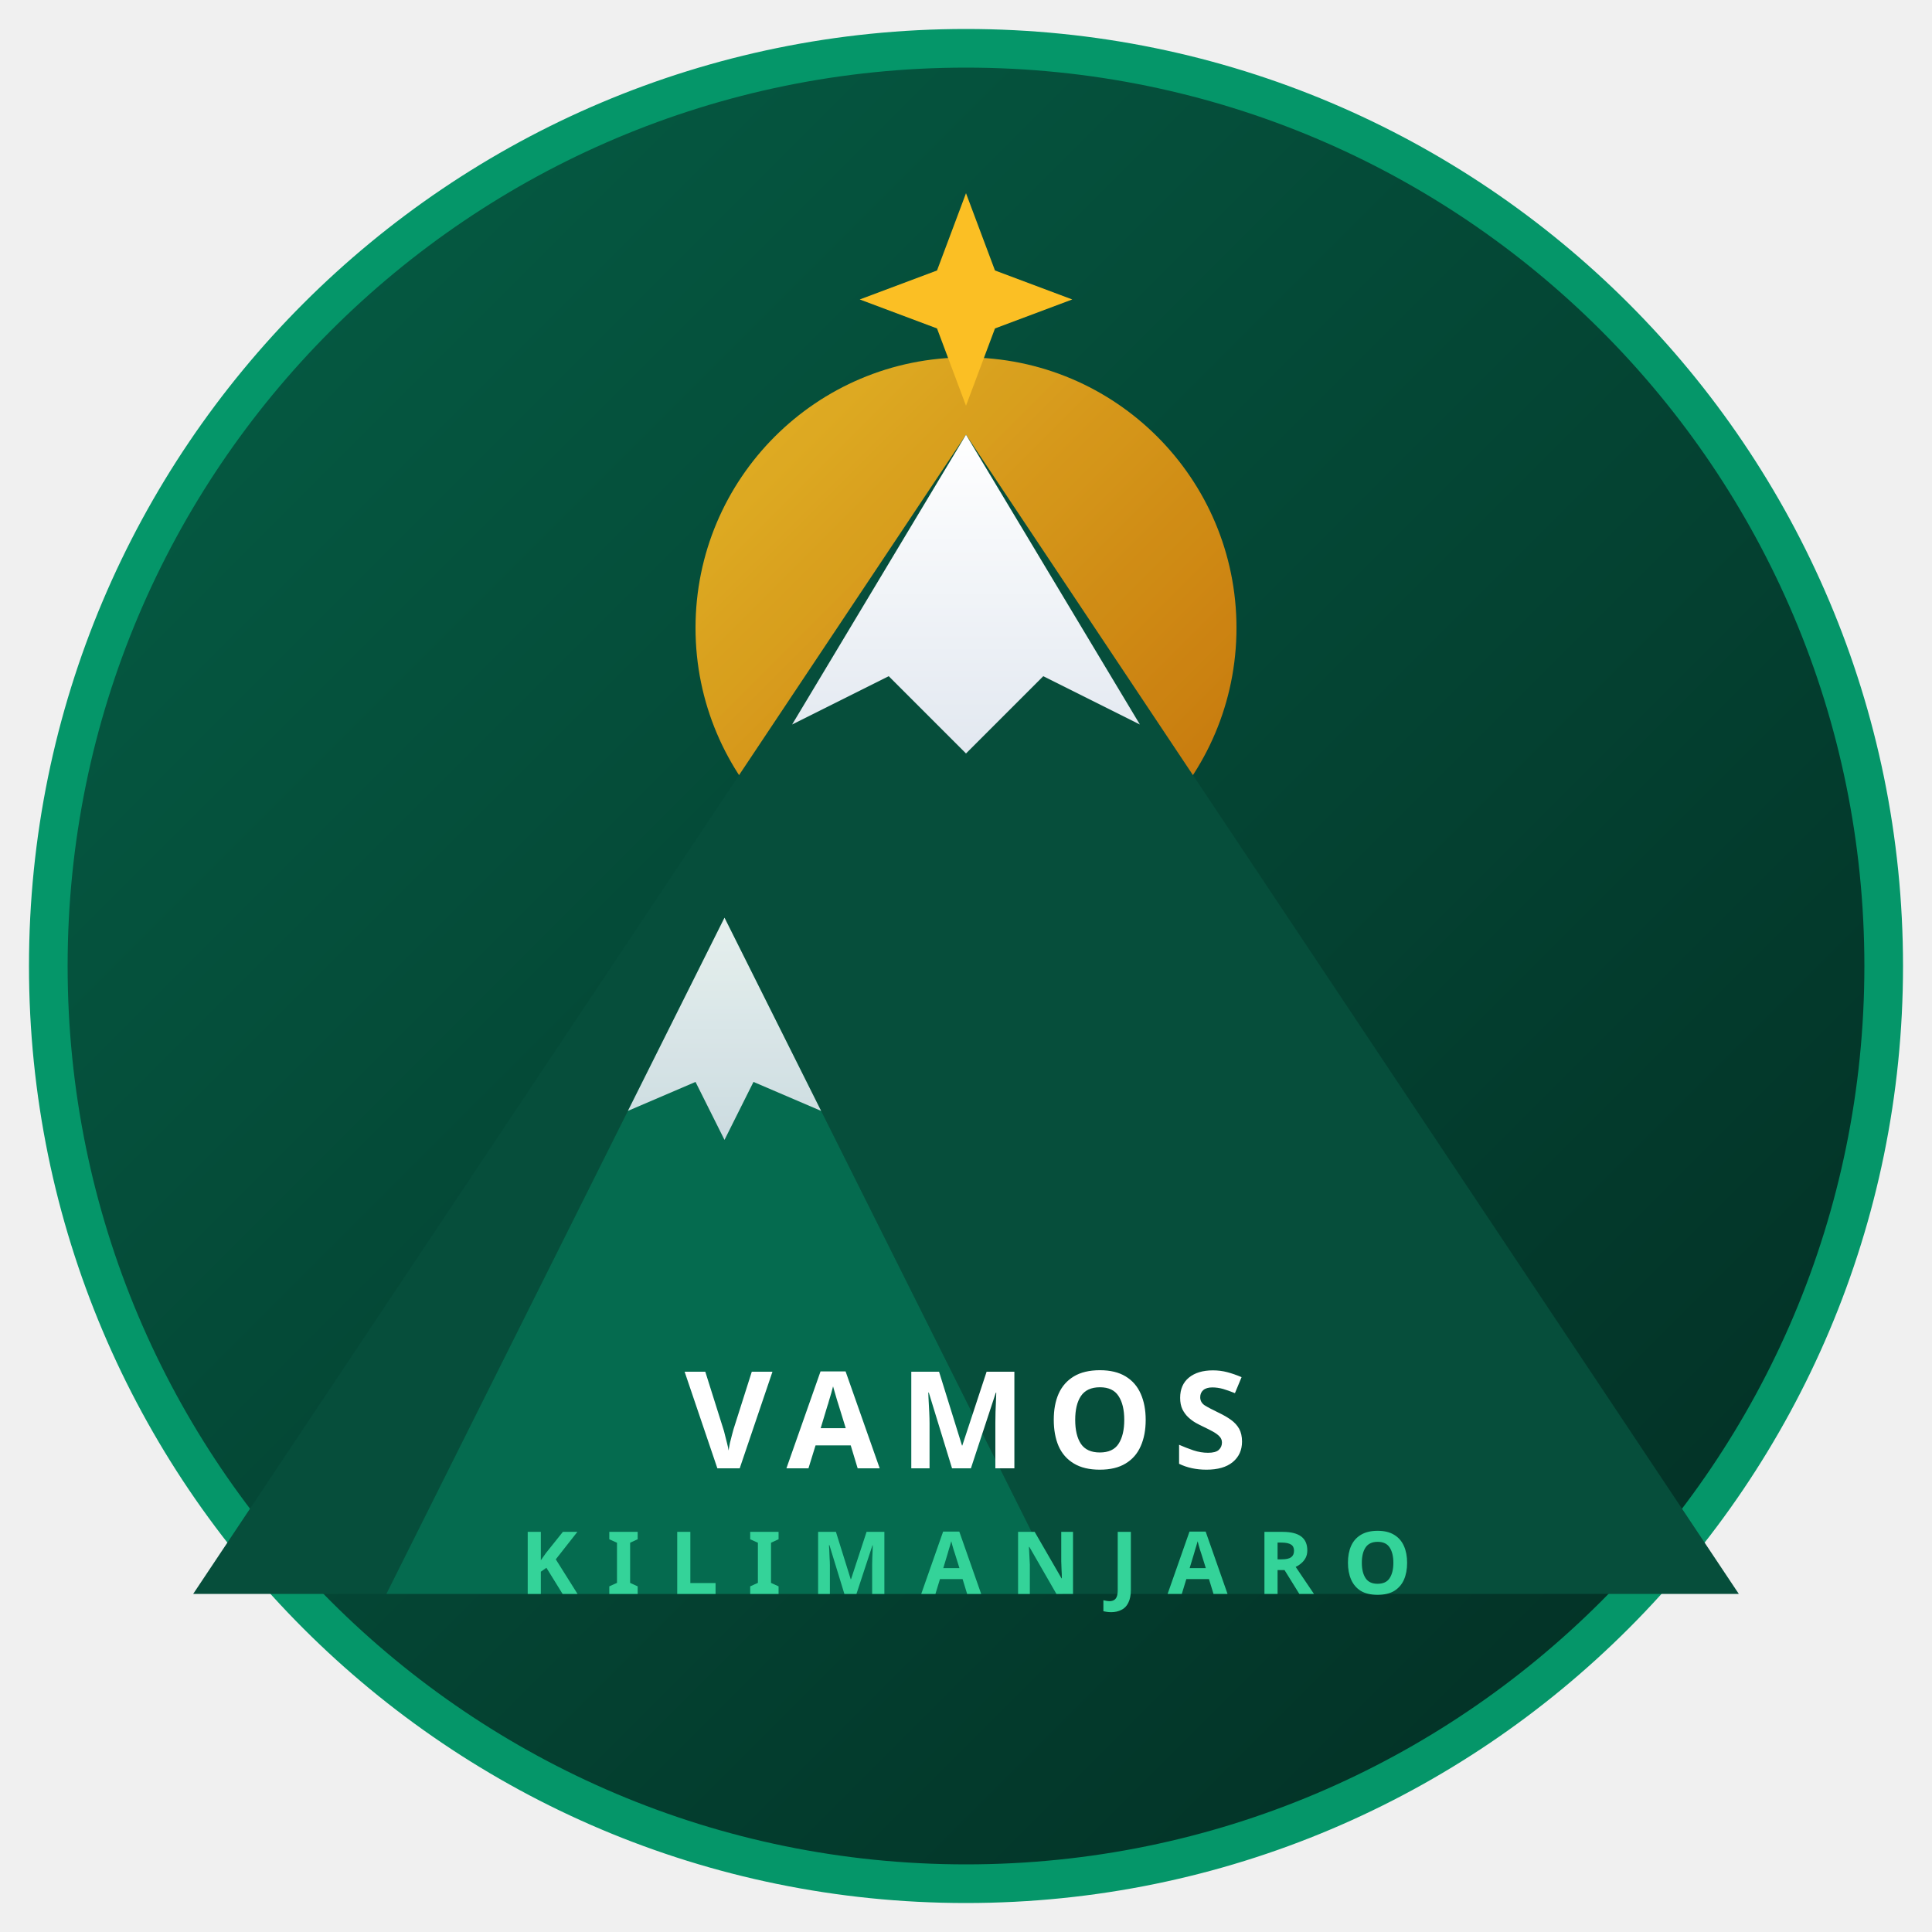
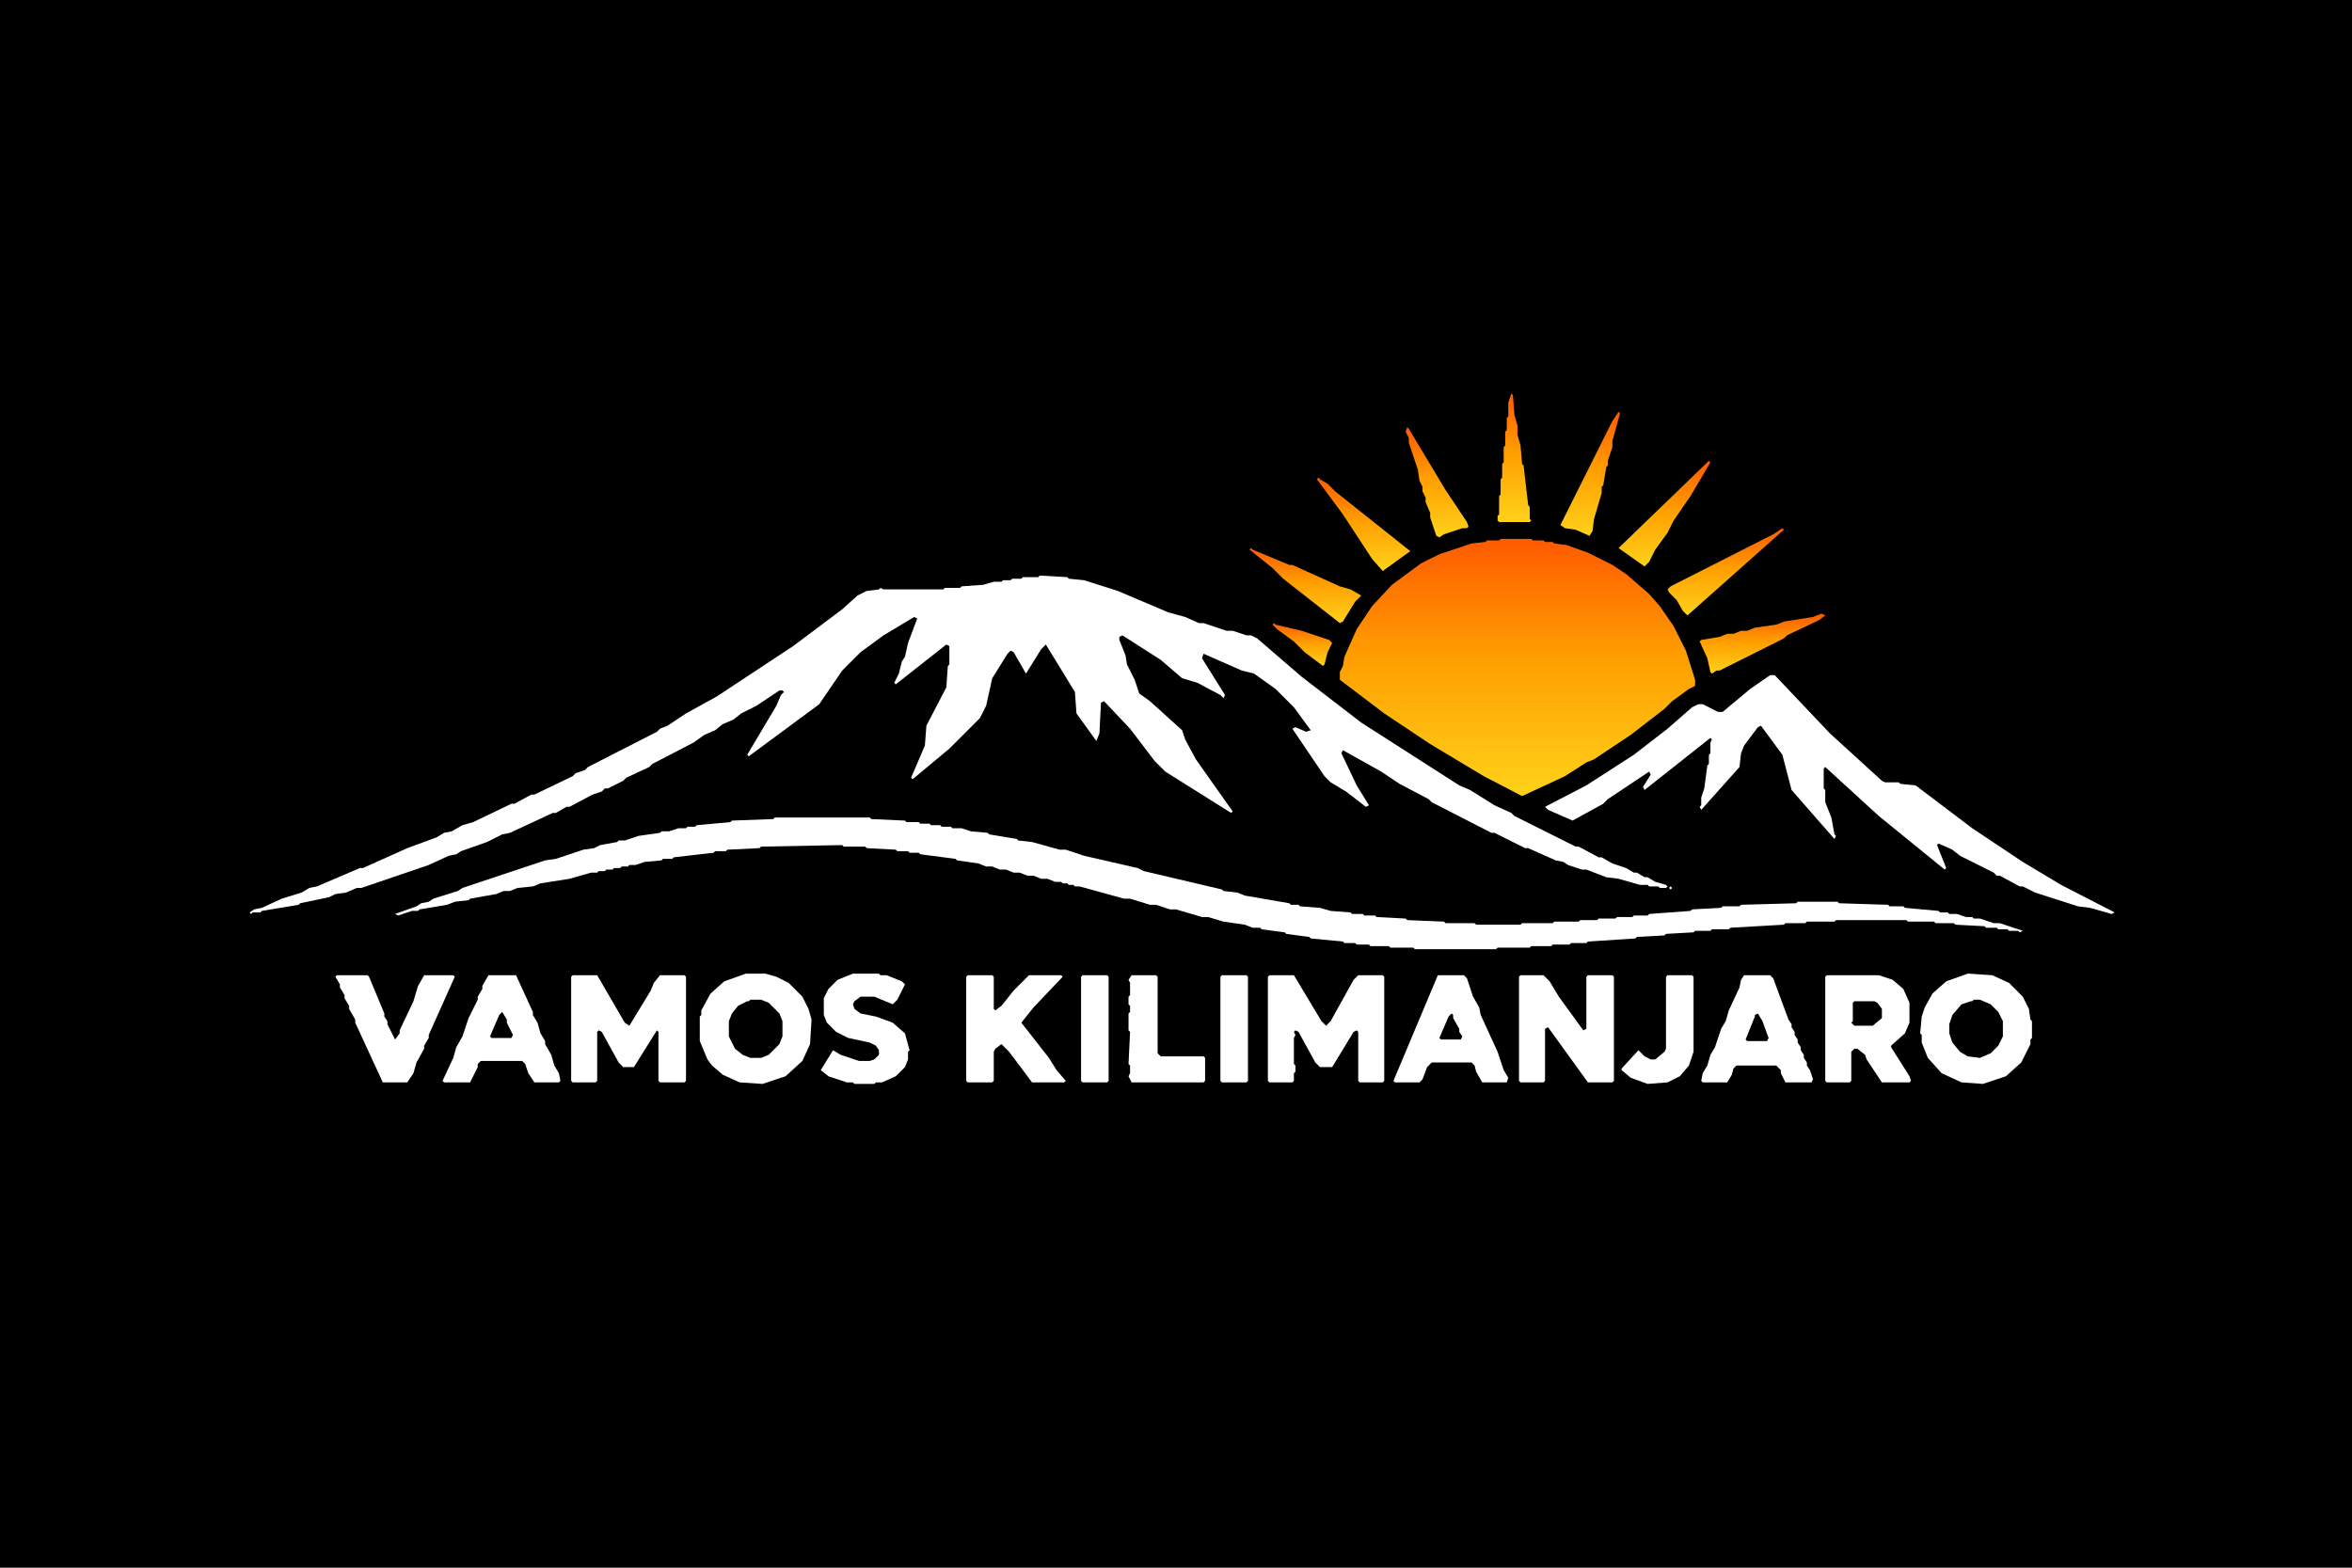
- <svg xmlns="http://www.w3.org/2000/svg" viewBox="0 0 200 200" width="100%" height="100%">
+ <svg xmlns="http://www.w3.org/2000/svg" width="1536" height="1024" viewBox="0 0 1536 1024">
  <defs>
-     <linearGradient id="mountainGrad" x1="0%" y1="0%" x2="100%" y2="100%">
-       <stop offset="0%" stop-color="#065f46" />
-       <stop offset="100%" stop-color="#022c22" />
-     </linearGradient>
-     <linearGradient id="snowGrad" x1="0%" y1="0%" x2="0%" y2="100%">
-       <stop offset="0%" stop-color="#ffffff" />
-       <stop offset="100%" stop-color="#e2e8f0" />
-     </linearGradient>
-     <linearGradient id="goldGrad" x1="0%" y1="0%" x2="100%" y2="100%">
-       <stop offset="0%" stop-color="#fbbf24" />
-       <stop offset="100%" stop-color="#d97706" />
+     <linearGradient id="sunrise" x1="0" y1="1" x2="0" y2="0">
+       <stop offset="0%" stop-color="#FFD21A" />
+       <stop offset="55%" stop-color="#FF9D00" />
+       <stop offset="100%" stop-color="#FF5A00" />
    </linearGradient>
  </defs>
-   <circle cx="100" cy="100" r="95" fill="url(#mountainGrad)" stroke="#059669" stroke-width="4" />
-   <circle cx="100" cy="65" r="28" fill="url(#goldGrad)" opacity="0.9" />
-   <polygon points="20,165 100,45 180,165" fill="#064e3b" />
-   <polygon points="100,45 118,75 108,70 100,78 92,70 82,75" fill="url(#snowGrad)" />
-   <polygon points="40,165 75,95 110,165" fill="#047857" opacity="0.7" />
-   <polygon points="75,95 85,115 78,112 75,118 72,112 65,115" fill="url(#snowGrad)" opacity="0.9" />
-   <path d="M100 20 L103 28 L111 31 L103 34 L100 42 L97 34 L89 31 L97 28 Z" fill="#fbbf24" />
-   <text x="100" y="152" font-family="'Outfit', sans-serif" font-weight="900" font-size="14" fill="#ffffff" text-anchor="middle" letter-spacing="2">VAMOS</text>
-   <text x="100" y="165" font-family="'Outfit', sans-serif" font-weight="800" font-size="9" fill="#34d399" text-anchor="middle" letter-spacing="3">KILIMANJARO</text>
+   <rect width="100%" height="100%" fill="#000000" />
+   <g id="sunrise" fill="url(#sunrise)" fill-rule="evenodd">
+     <path d="M 832,407 831,408 834,411 845,419 852,426 864,435 865,434 867,426 870,420 868,418 850,412 833,408 Z" fill="url(#sunrise)" />
+     <path d="M 1189,401 1184,403 1165,406 1160,408 1146,410 1141,412 1137,412 1132,414 1128,414 1123,416 1111,418 1110,419 1115,430 1117,439 1118,440 1121,438 1123,438 1165,417 1167,415 1188,405 1192,402 1190,401 Z" fill="url(#sunrise)" />
+     <path d="M 817,358 816,359 831,371 838,378 875,407 877,406 885,393 889,389 882,385 875,383 844,369 842,369 818,359 Z" fill="url(#sunrise)" />
+     <path d="M 980,352 979,353 971,353 970,354 961,355 940,362 928,368 909,382 896,396 886,411 878,429 877,435 875,439 875,444 904,466 934,486 969,507 994,520 1022,507 1036,498 1041,496 1065,480 1087,463 1092,458 1103,450 1107,448 1107,444 1101,425 1093,409 1084,396 1077,388 1062,375 1053,369 1037,361 1023,356 1015,355 1014,354 1009,354 1008,353 1001,353 1000,352 981,352 Z" fill="url(#sunrise)" />
+     <path d="M 1164,345 1158,349 1091,383 1089,385 1090,387 1095,392 1099,399 1102,402 1165,346 Z" fill="url(#sunrise)" />
+     <path d="M 861,312 860,313 877,336 896,365 903,373 921,360 872,321 867,316 862,313 Z" fill="url(#sunrise)" />
+     <path d="M 1116,301 1057,358 1074,370 1077,367 1081,359 1089,348 1093,340 1104,324 1117,302 Z" fill="url(#sunrise)" />
+     <path d="M 919,279 918,282 920,286 920,289 926,307 927,314 929,318 929,321 931,325 931,328 934,335 934,338 938,350 940,351 943,349 955,345 958,345 959,344 958,341 944,320 920,280 Z" fill="url(#sunrise)" />
+     <path d="M 1057,269 1053,275 1019,343 1022,345 1029,346 1038,350 1040,347 1041,339 1046,322 1046,318 1047,317 1049,305 1050,304 1050,301 1053,292 1053,288 1058,270 Z" fill="url(#sunrise)" />
+     <path d="M 987,257 985,263 985,272 984,273 984,281 983,282 983,291 982,292 982,302 981,303 981,312 980,313 980,323 979,324 979,336 978,337 978,340 979,341 999,341 1000,340 999,339 999,331 998,330 995,304 994,303 993,291 991,284 991,278 989,271 988,258 Z" fill="url(#sunrise)" />
+   </g>
+   <g id="mountains-and-wordmark" fill="#FFFFFF" fill-rule="evenodd">
+     <path d="M 1193,637 1192,638 1192,706 1193,707 1208,707 1209,706 1209,687 1211,685 1213,685 1218,689 1219,692 1229,707 1247,707 1248,706 1247,703 1235,684 1235,683 1244,675 1247,668 1247,655 1243,646 1236,640 1227,637 1194,637 Z M 1210,655 1211,654 1224,654 1226,655 1229,659 1229,665 1223,670 1211,670 1209,668 1210,667 1210,656 Z" fill="#FFFFFF" />
+     <path d="M 1139,637 1137,640 1136,645 1129,660 1127,667 1124,672 1120,684 1117,689 1115,696 1112,701 1111,706 1112,707 1128,707 1131,702 1132,698 1134,696 1160,696 1163,699 1163,701 1166,707 1183,707 1184,705 1182,699 1180,696 1180,694 1178,691 1178,689 1176,686 1176,684 1174,681 1174,679 1172,676 1172,674 1170,671 1170,669 1168,666 1158,639 1156,637 1140,637 Z M 1146,663 1148,662 1151,667 1155,678 1154,680 1141,680 1140,679 1146,664 Z" fill="#FFFFFF" />
+     <path d="M 1089,637 1088,638 1088,685 1087,687 1081,692 1078,692 1074,690 1070,686 1059,698 1059,699 1065,704 1076,708 1089,707 1097,703 1103,696 1106,687 1106,638 1105,637 1090,637 Z" fill="#FFFFFF" />
+     <path d="M 993,637 992,638 992,706 993,707 1008,707 1009,706 1009,672 1011,671 1037,707 1053,707 1054,706 1054,638 1053,637 1037,637 1036,638 1036,672 1034,673 1018,651 1012,641 1008,637 994,637 Z" fill="#FFFFFF" />
+     <path d="M 939,637 910,706 911,707 927,707 929,705 932,697 935,694 961,694 963,696 964,700 968,707 984,707 985,704 982,699 978,687 967,663 966,658 962,651 958,639 956,637 940,637 Z M 947,663 948,662 949,663 949,665 953,672 953,674 955,677 954,679 941,679 940,678 946,664 Z" fill="#FFFFFF" />
+     <path d="M 829,637 828,638 828,706 829,707 844,707 845,706 845,701 846,700 846,696 845,695 845,678 846,676 845,674 846,673 848,674 859,694 862,697 870,697 884,674 886,673 887,674 887,706 888,707 903,707 904,706 904,638 903,637 887,637 884,640 869,667 866,670 863,667 845,637 830,637 Z" fill="#FFFFFF" />
+     <path d="M 798,637 797,638 797,706 798,707 814,707 815,706 815,638 814,637 799,637 Z" fill="#FFFFFF" />
+     <path d="M 739,637 737,640 738,642 738,650 737,651 737,656 738,657 738,661 737,662 737,673 738,674 737,695 738,696 738,701 737,703 739,707 786,707 787,706 787,691 786,690 758,690 756,688 756,638 755,637 740,637 Z" fill="#FFFFFF" />
+     <path d="M 707,637 706,638 706,706 707,707 723,707 724,706 724,638 723,637 708,637 Z" fill="#FFFFFF" />
+     <path d="M 632,637 631,638 631,706 632,707 648,707 649,706 649,687 650,685 654,682 659,687 674,707 695,707 696,706 690,699 685,691 667,668 675,658 694,638 693,637 672,637 662,647 654,657 650,660 649,659 649,638 648,637 633,637 Z" fill="#FFFFFF" />
+     <path d="M 374,637 373,638 373,706 374,707 389,707 390,706 390,674 391,673 393,674 404,694 407,697 414,697 429,673 430,674 430,706 431,707 447,707 448,706 448,638 447,637 431,637 427,642 425,647 411,670 408,668 390,637 375,637 Z" fill="#FFFFFF" />
+     <path d="M 319,637 315,644 315,646 312,651 312,653 306,665 302,677 298,684 296,691 289,706 290,707 307,707 312,697 312,695 314,693 341,693 343,695 345,701 349,707 365,707 366,706 365,701 362,696 360,689 356,682 356,680 353,675 351,668 348,663 348,661 337,637 320,637 Z M 327,662 328,661 331,666 331,668 335,676 334,678 321,678 320,677 326,663 Z" fill="#FFFFFF" />
+     <path d="M 220,637 219,638 222,643 222,645 225,650 225,652 228,657 228,659 232,666 232,668 250,707 266,707 270,701 272,694 277,685 277,683 280,678 280,676 297,638 296,637 277,637 273,644 270,654 261,673 261,675 258,679 253,669 253,667 251,664 251,662 241,638 240,637 221,637 Z" fill="#FFFFFF" />
+     <path d="M 1285,636 1271,641 1262,649 1257,658 1255,664 1254,675 1255,676 1255,681 1259,691 1268,701 1281,707 1295,708 1310,703 1320,694 1326,682 1326,679 1327,678 1327,667 1326,666 1325,659 1321,651 1312,642 1301,637 1286,636 Z M 1288,654 1289,653 1293,653 1300,656 1305,661 1308,667 1308,677 1305,683 1300,688 1293,691 1285,690 1280,687 1275,681 1273,675 1273,669 1275,663 1281,656 1287,654 Z" fill="#FFFFFF" />
+     <path d="M 557,636 547,640 541,646 538,652 538,663 540,668 546,674 554,678 568,681 572,683 574,686 574,689 571,692 568,693 561,693 549,689 544,686 536,699 541,703 553,707 557,707 558,708 571,708 572,707 576,707 585,703 591,697 593,692 593,687 594,686 591,675 583,668 572,664 562,662 558,659 557,656 558,654 562,651 571,651 583,656 586,653 591,643 589,641 579,637 575,637 574,636 558,636 Z" fill="#FFFFFF" />
+     <path d="M 487,636 473,641 464,649 458,660 458,663 457,664 457,680 462,692 465,696 472,702 483,707 498,708 513,703 524,693 529,682 530,666 528,659 524,651 515,642 507,638 500,636 488,636 Z M 489,654 490,653 497,653 502,655 509,662 511,667 511,677 509,682 502,689 497,691 490,691 485,689 480,685 476,677 476,667 478,662 482,657 488,654 Z" fill="#FFFFFF" />
+     <path d="M 506,534 505,535 478,536 477,537 455,539 454,540 449,540 448,541 443,541 437,543 432,543 431,544 417,546 408,549 404,549 403,550 392,552 388,554 381,555 363,561 356,562 302,580 299,582 283,587 280,589 275,590 272,592 258,597 260,598 269,595 273,595 274,594 292,591 297,589 306,588 307,587 324,584 329,582 333,582 338,580 348,579 353,577 372,574 386,570 390,570 391,569 395,569 396,568 400,568 401,567 405,567 406,566 410,566 411,565 415,565 421,563 432,562 433,561 439,561 440,560 466,557 467,556 474,556 475,555 496,554 497,553 550,552 551,553 565,553 566,554 585,555 586,556 593,556 594,557 600,557 601,558 624,561 625,562 639,564 644,566 648,566 653,568 657,568 662,570 666,570 671,572 675,572 680,574 684,574 689,576 693,576 694,577 697,577 698,578 701,578 702,579 705,579 734,587 738,587 751,591 755,591 764,594 768,594 785,599 789,599 799,602 813,604 818,606 823,606 824,607 839,609 840,610 855,612 856,613 877,615 878,616 885,616 886,617 894,617 895,618 907,618 908,619 923,619 924,620 977,620 978,619 999,619 1000,618 1013,618 1014,617 1025,617 1026,616 1036,616 1037,615 1068,613 1069,612 1087,611 1088,610 1106,609 1107,608 1117,608 1118,607 1129,607 1130,606 1165,604 1166,603 1179,603 1180,602 1198,602 1199,601 1245,601 1246,602 1263,602 1264,603 1276,603 1277,604 1296,605 1297,606 1304,606 1305,607 1311,607 1312,608 1318,608 1319,609 1321,608 1306,603 1302,603 1293,600 1289,600 1288,599 1284,599 1278,597 1273,597 1272,596 1267,596 1266,595 1244,593 1243,592 1234,592 1233,591 1201,590 1200,589 1174,589 1173,590 1137,591 1136,592 1125,592 1124,593 1105,594 1104,595 1077,597 1076,598 1067,598 1066,599 1056,599 1055,600 1044,600 1043,601 1032,601 1031,602 1015,602 1014,603 994,603 993,604 964,604 963,603 944,603 943,602 919,601 918,600 899,599 898,598 891,598 890,597 883,597 882,596 869,595 862,593 849,592 848,591 843,591 842,590 813,585 808,583 799,582 798,581 747,569 743,567 708,559 696,555 692,555 674,550 665,549 664,548 646,545 645,544 634,543 628,541 622,541 621,540 615,540 614,539 608,539 607,538 601,538 600,537 592,537 591,536 569,535 568,534 507,534 Z" fill="#FFFFFF" />
+     <path d="M 1156,441 1143,450 1125,465 1122,465 1112,460 1109,460 1105,462 1089,476 1067,493 1036,513 1009,527 1011,529 1027,536 1047,525 1050,522 1077,504 1078,506 1073,514 1074,516 1117,482 1118,483 1117,485 1117,492 1116,493 1116,499 1115,500 1113,515 1111,521 1111,526 1110,527 1111,529 1136,501 1137,492 1139,487 1148,475 1150,474 1164,493 1170,516 1198,548 1199,546 1198,545 1196,534 1192,524 1192,516 1191,515 1191,502 1192,501 1227,533 1270,568 1271,567 1265,552 1266,551 1275,555 1280,559 1302,570 1304,572 1306,572 1319,579 1321,579 1329,583 1357,592 1365,593 1379,597 1381,596 1346,578 1321,563 1288,541 1251,513 1241,512 1240,511 1231,511 1229,510 1195,479 1159,441 1157,441 Z" fill="#FFFFFF" />
+     <path d="M 679,376 678,377 668,377 667,378 661,378 660,379 655,379 654,380 649,380 642,382 628,383 627,384 617,384 616,385 577,385 575,384 574,385 566,386 560,389 550,398 518,422 468,455 448,466 436,474 431,476 429,478 384,501 382,503 376,505 374,507 349,519 347,519 336,525 334,525 309,537 302,539 295,543 290,544 285,547 266,554 237,567 235,567 207,579 202,580 197,583 184,587 171,593 166,594 163,596 164,597 165,596 170,596 171,595 195,591 196,590 215,586 219,584 226,583 233,580 236,580 280,565 293,559 298,558 301,556 318,550 328,545 333,544 361,531 363,531 370,527 372,527 387,519 393,517 395,515 397,515 407,510 409,508 424,501 426,499 453,485 460,480 467,477 472,473 479,470 484,466 494,461 509,451 511,451 512,452 510,454 507,461 488,493 489,494 535,460 550,438 562,426 577,415 597,403 599,404 593,420 591,429 589,432 587,440 584,446 585,447 618,421 620,422 620,434 619,435 618,449 605,474 604,487 595,508 596,509 620,489 640,469 644,461 648,443 658,427 660,425 662,426 670,440 680,424 683,421 702,452 703,466 716,484 718,479 719,459 721,458 738,476 754,497 761,504 804,531 805,530 781,496 774,483 772,477 751,458 744,453 741,444 736,434 735,428 731,418 731,416 733,415 758,431 772,443 782,446 797,454 799,456 800,454 785,430 786,427 811,438 819,440 833,450 845,462 856,477 853,478 846,475 844,476 865,507 869,511 879,517 892,527 894,526 886,513 876,492 877,490 902,504 914,512 933,522 935,524 974,544 976,544 996,554 998,554 1016,562 1021,563 1024,565 1033,568 1036,568 1049,573 1057,574 1071,578 1076,578 1077,579 1083,579 1084,580 1088,580 1089,579 1091,581 1092,580 1091,579 1090,580 1088,578 1081,576 1076,573 1074,573 1069,570 1067,570 1062,567 1053,564 1046,560 1044,560 1031,553 1029,553 989,533 987,531 976,526 960,516 953,513 889,472 850,442 821,417 817,415 814,415 805,412 801,412 786,407 783,407 774,403 763,400 730,386 708,379 698,378 697,377 680,376 Z" fill="#FFFFFF" />
+   </g>
</svg>
